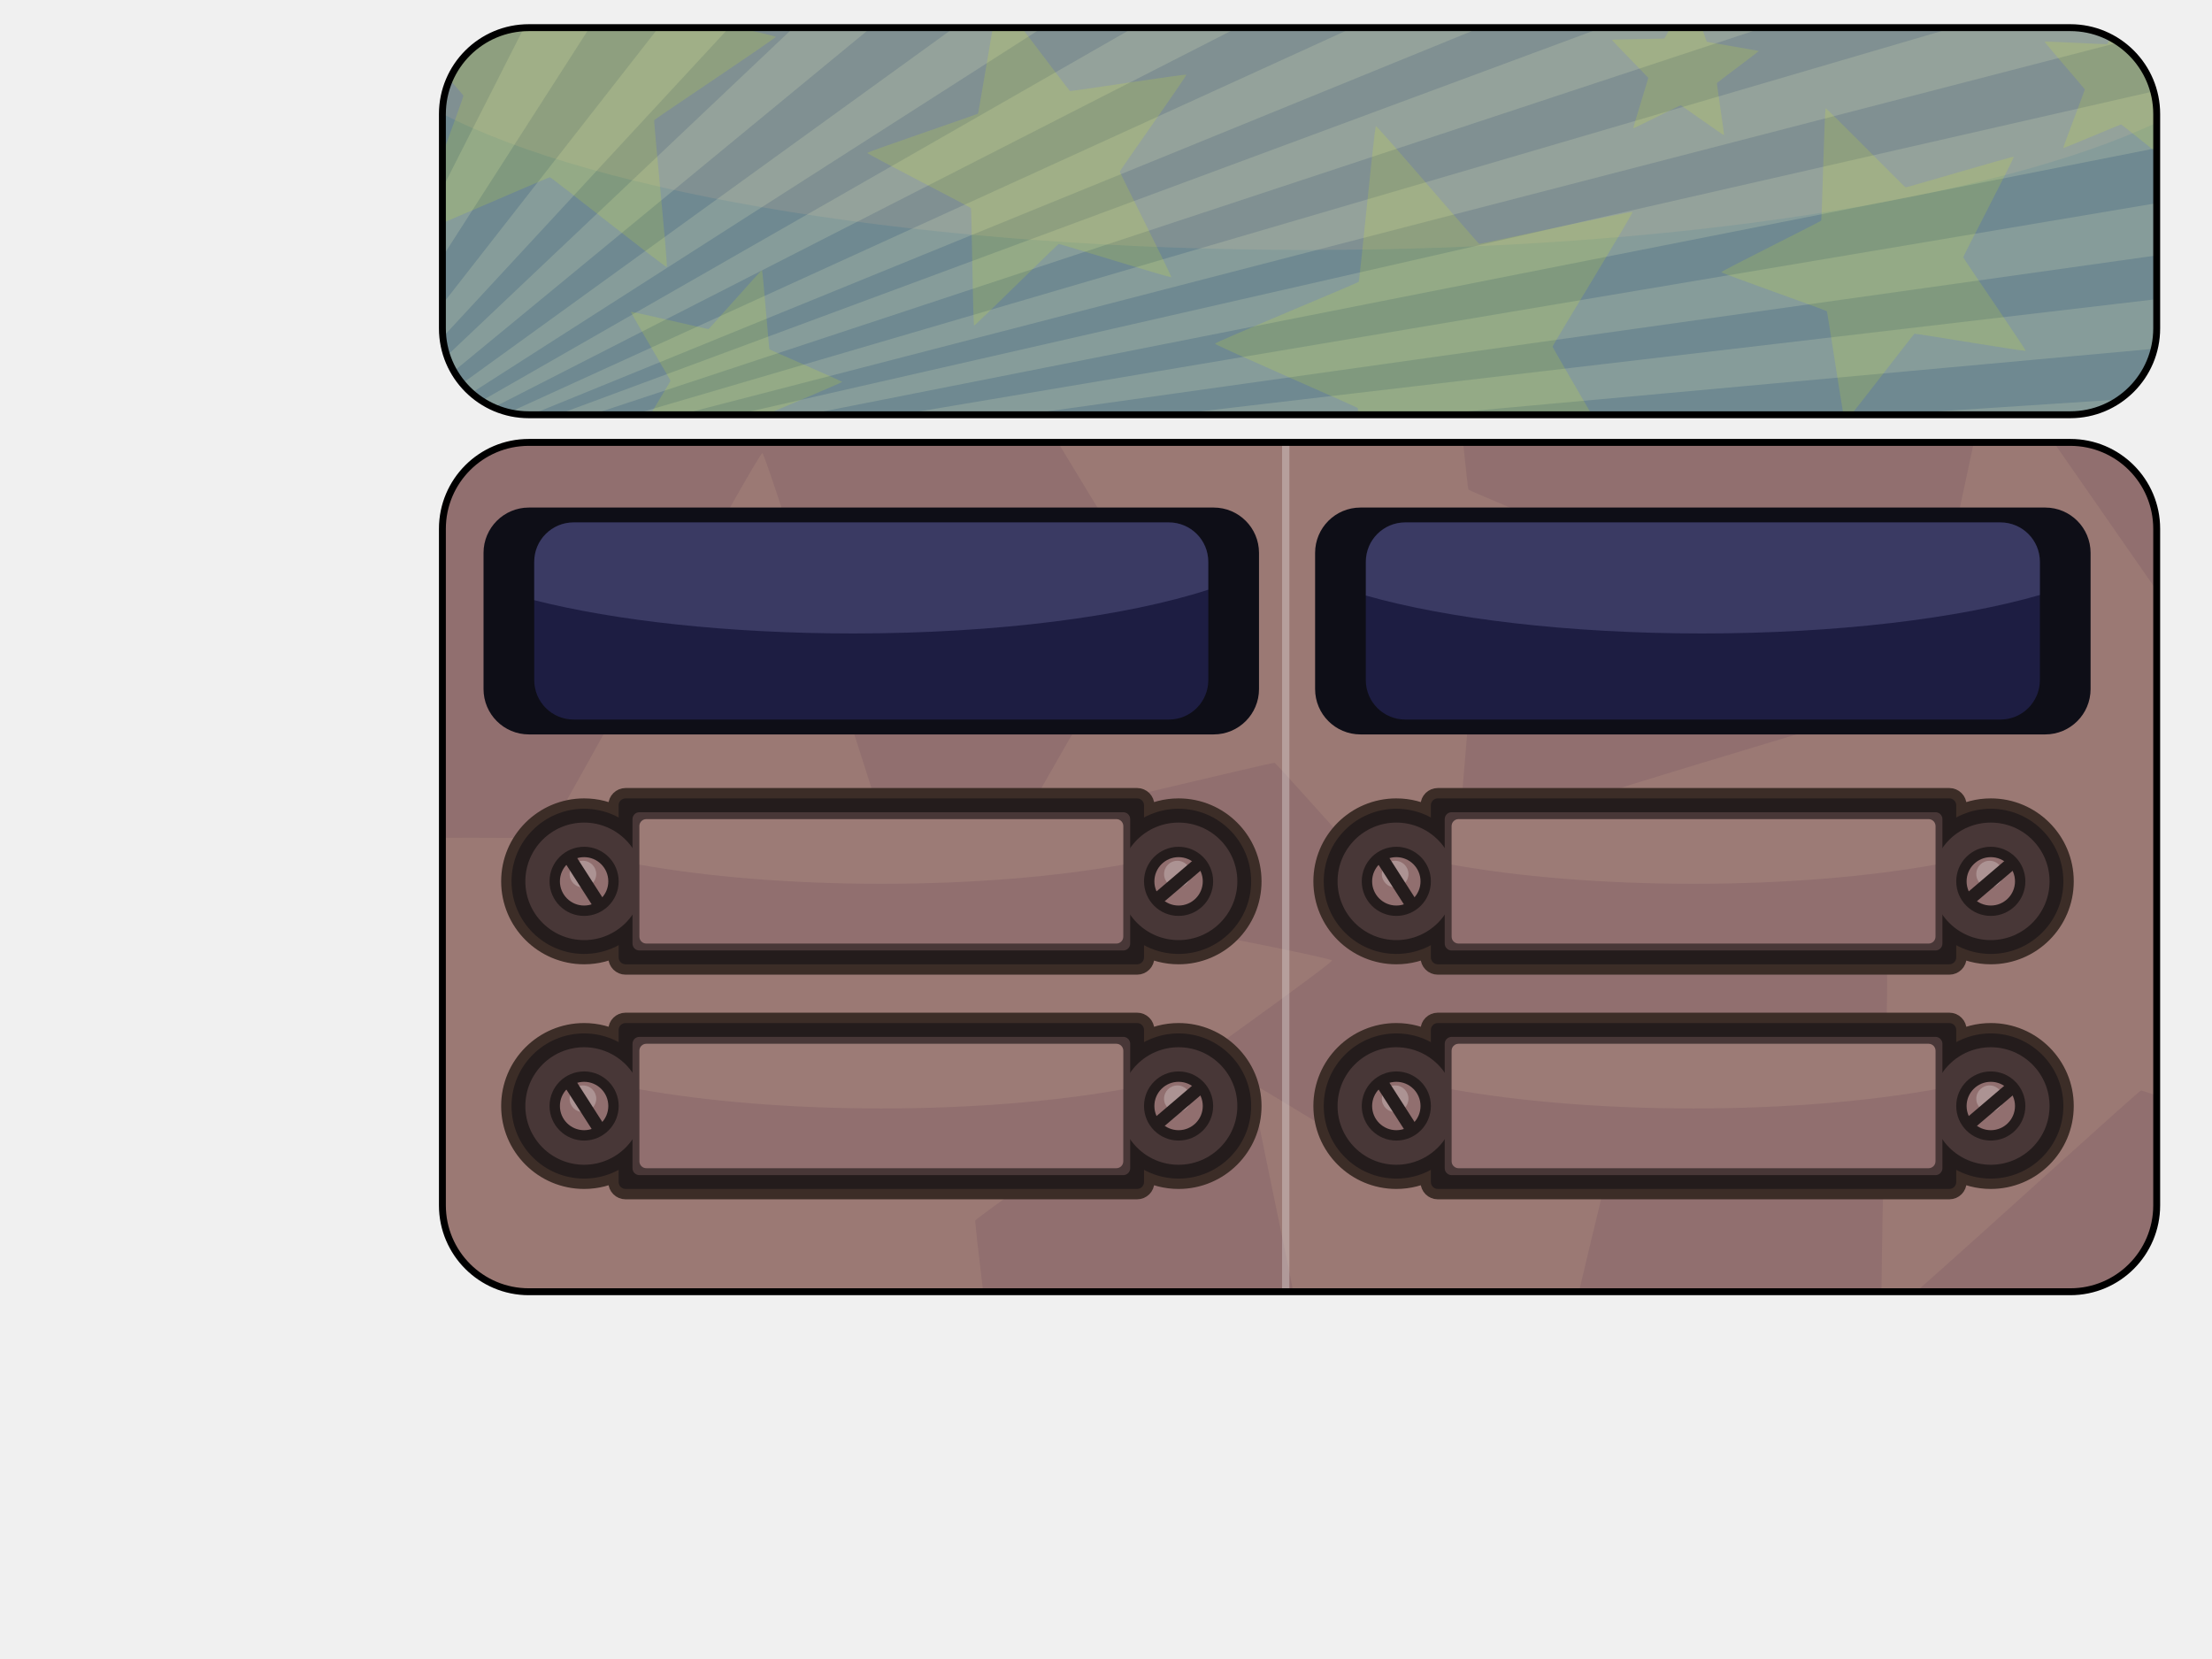
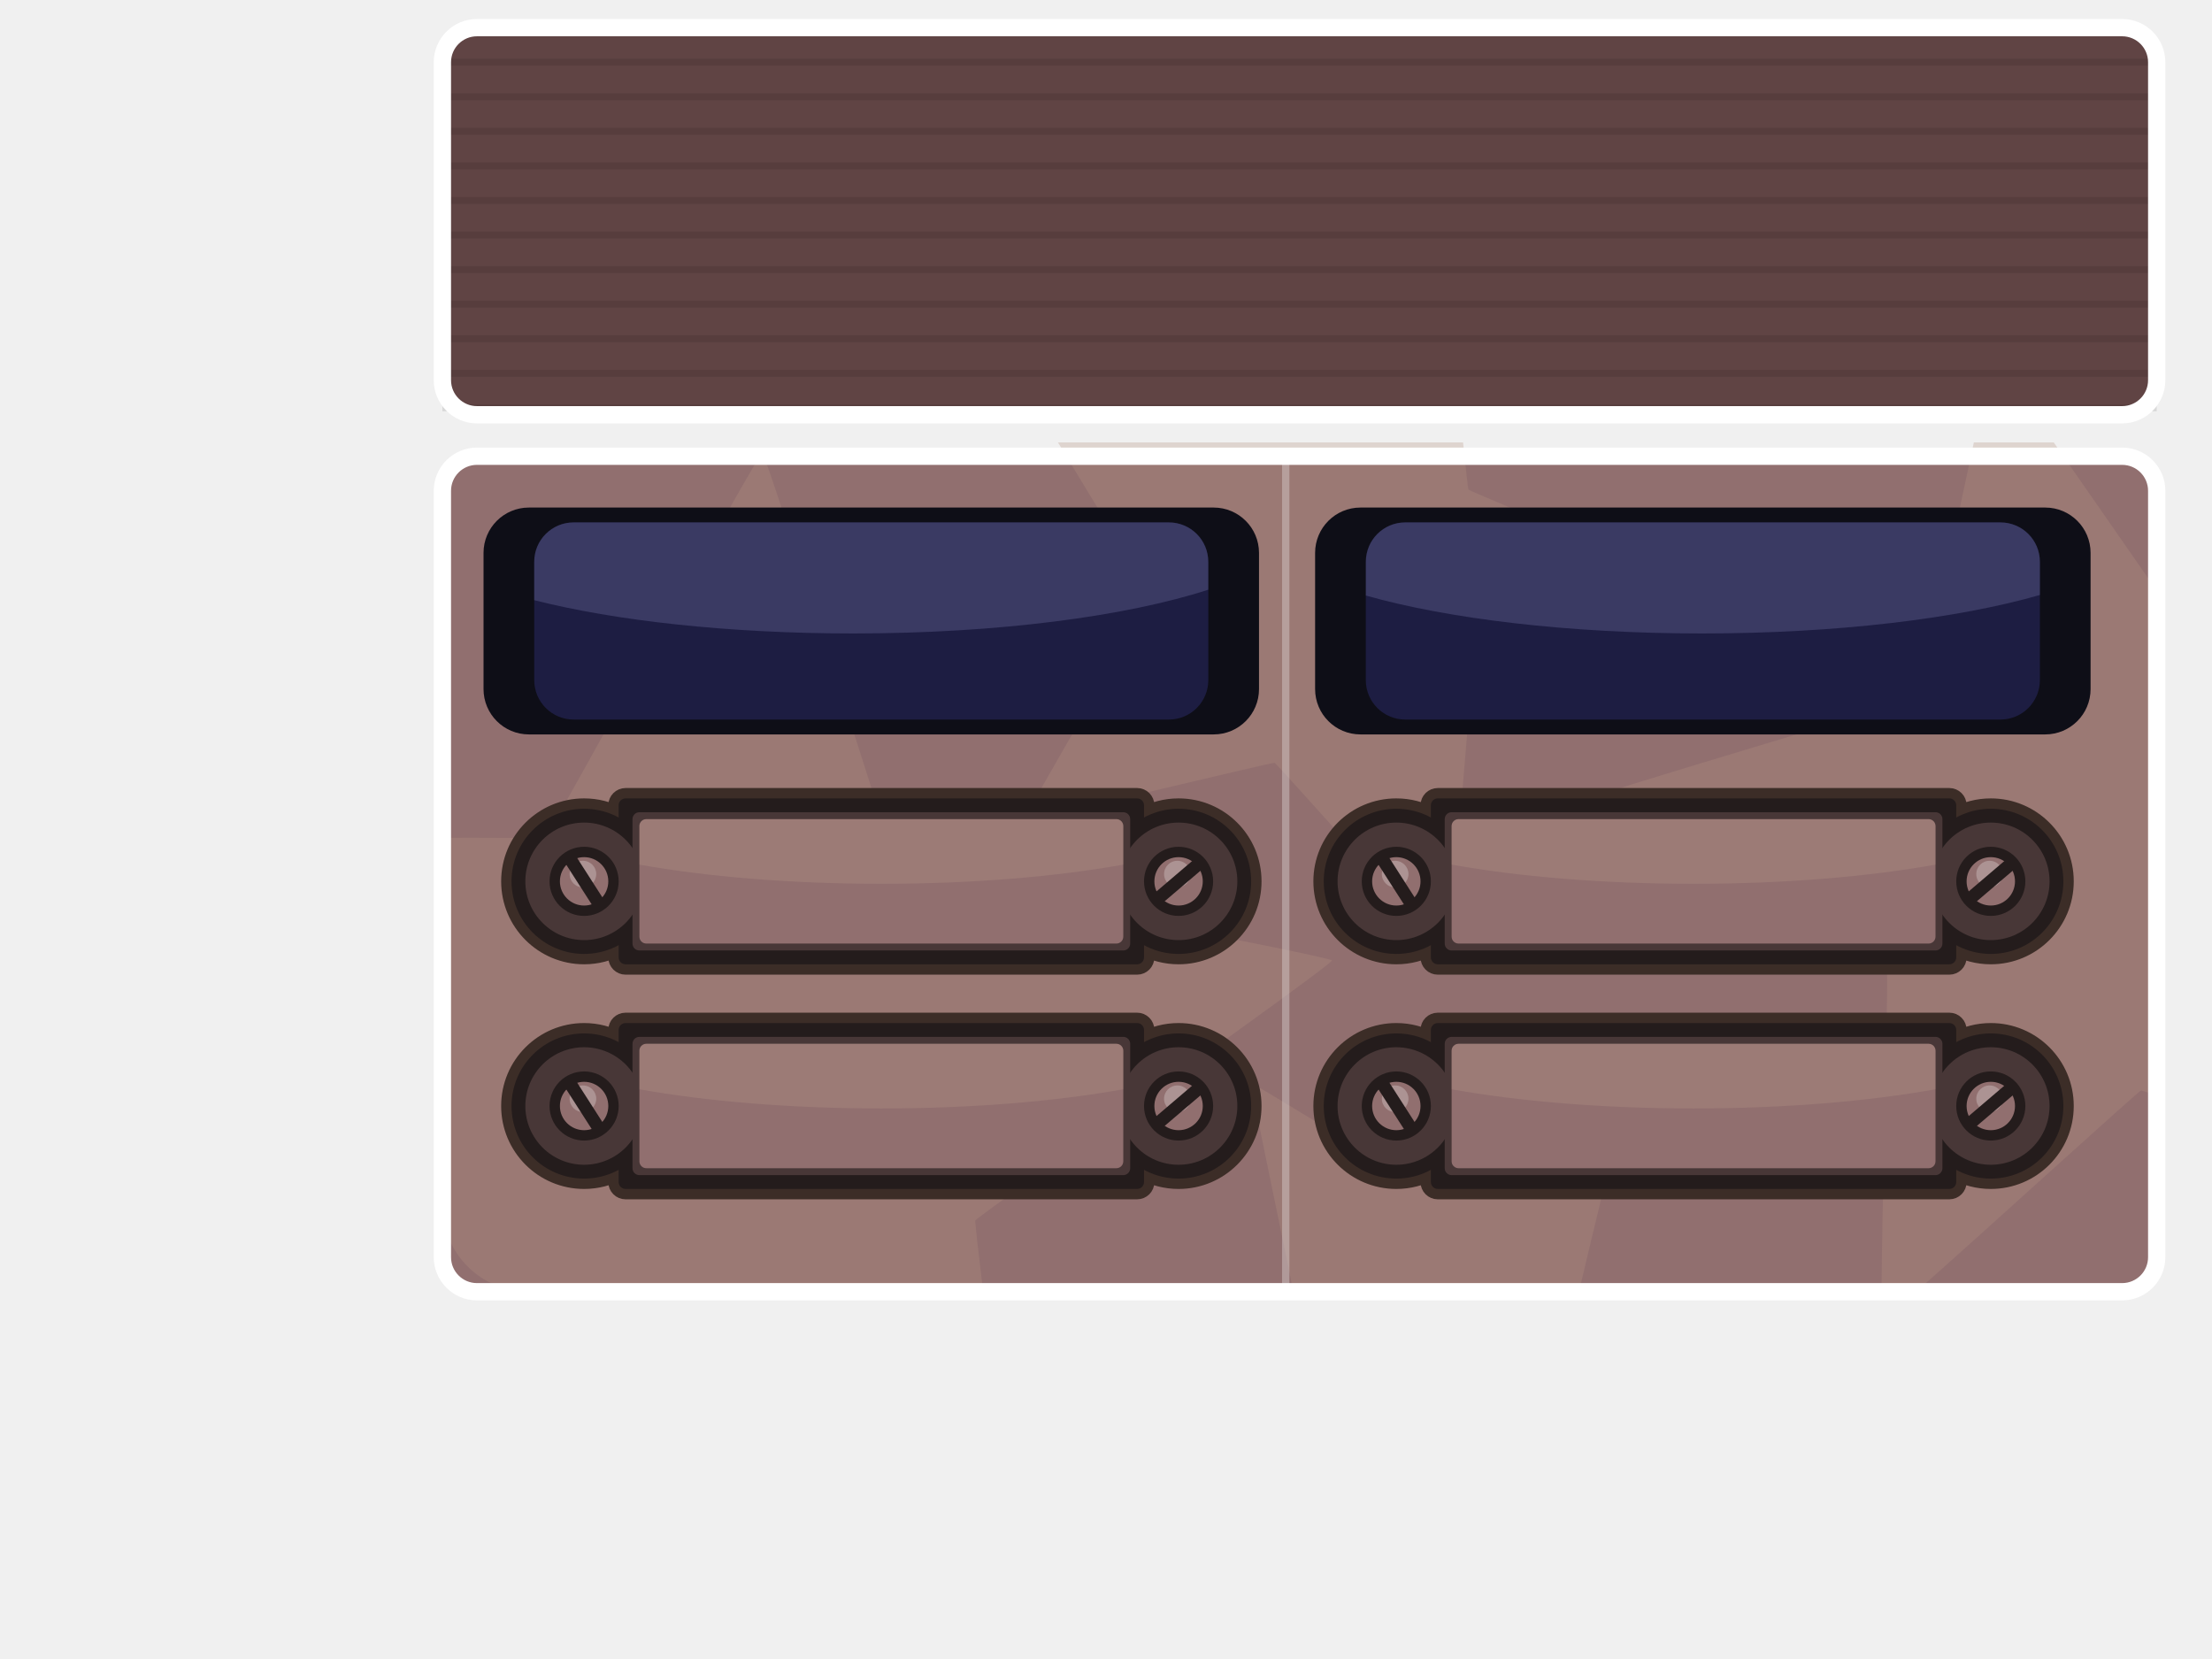
<svg xmlns="http://www.w3.org/2000/svg" xmlns:xlink="http://www.w3.org/1999/xlink" version="1.0" width="100%" height="100%" viewBox="0 0 640 480" id="groups">
  <defs id="defs2385">
    <style type="text/css">
    svg#groups .disable            { display:none; }
    svg#groups text                { font-size:16px;text-anchor:middle;fill:#241c1c;font-weight:bold; fill:white; cursor:move; dominant-baseline: middle; }
    svg#groups #board text         { font-size:20px; dominant-baseline: middle;  }
    svg#groups.big #board text     { font-size:30px;  }
    svg#groups.big text            { font-size:30px; }
    svg#groups #pieces .result     { fill:white; fill-opacity:0; cursor:move; }
    svg#groups #pieces .wrong .result { fill:red; fill-opacity:0.5;}
    svg#groups #pieces .good .result  { fill:#0F0; fill-opacity:0.5;}
+ 	svg#groups #pieces .shadow		{ fill:black; fill-opacity:0.5; display:none; }
+ 	svg#groups #pieces .drag .shadow	{ display:inline; }
 </style>
  </defs>
  <g class="disable">
    <g id="template">
      <rect width="152" height="48" ry="2" x="-76" y="-24" id="r5531" style="fill:#241c1c;fill-opacity:1;fill-rule:nonzero;stroke:none;marker:none;visibility:visible;display:inline;overflow:visible;enable-background:accumulate" />
      <path d="M 107,0 A 21,21 0 1 1 65,2.57e-15 A 21,21 0 1 1 107,-5.14e-15 z" id="p6313" style="fill:#241c1c;fill-opacity:1;fill-rule:nonzero;stroke:none;marker:none;visibility:visible;display:inline;overflow:visible;enable-background:accumulate" />
      <path d="M 103,0 A 17,17 0 1 1 69,2.08e-15 A 17,17 0 1 1 103,-4.16e-15 z" id="p6317" style="fill:#483737;fill-opacity:1;fill-rule:nonzero;stroke:none;marker:none;visibility:visible;display:inline;overflow:visible;enable-background:accumulate" />
      <path d="M 96,0 A 10,10 0 1 1 76,1.22e-15 A 10,10 0 1 1 96,-2.44e-15 z" id="p6323" style="fill:#241c1c;fill-opacity:1;fill-rule:nonzero;stroke:none;marker:none;visibility:visible;display:inline;overflow:visible;enable-background:accumulate" />
      <path d="M 93,0 A 7,7 0 1 1 79,8.57e-16 A 7,7 0 1 1 93,-1.71e-15 z" id="p6321" style="fill:#916f6f;fill-opacity:1;fill-rule:nonzero;stroke:none;marker:none;visibility:visible;display:inline;overflow:visible;enable-background:accumulate" />
      <path d="M 93,0 A 7,7 0 1 1 79,8.57e-16 A 7,7 0 1 1 93,-1.71e-15 z" transform="matrix(0.55,0,0,0.55,38.35,-2.10)" id="p6327" style="fill:#ac9393;fill-opacity:1;fill-rule:nonzero;stroke:none;marker:none;visibility:visible;display:inline;overflow:visible;enable-background:accumulate" />
      <path d="M 80.27,4.78 L 91.78,-5.03" id="p6325" style="fill:none;fill-rule:evenodd;stroke:#241c1c;stroke-width:3.70;stroke-linecap:butt;stroke-linejoin:miter;stroke-miterlimit:4;stroke-dasharray:none;stroke-opacity:1" />
      <path d="M 107,0 A 21,21 0 1 1 65,2.57e-15 A 21,21 0 1 1 107,-5.14e-15 z" transform="translate(-172,0)" id="p6341" style="fill:#241c1c;fill-opacity:1;fill-rule:nonzero;stroke:none;marker:none;visibility:visible;display:inline;overflow:visible;enable-background:accumulate" />
      <path d="M 103,0 A 17,17 0 1 1 69,2.08e-15 A 17,17 0 1 1 103,-4.16e-15 z" transform="translate(-172,0)" id="p6343" style="fill:#483737;fill-opacity:1;fill-rule:nonzero;stroke:none;marker:none;visibility:visible;display:inline;overflow:visible;enable-background:accumulate" />
      <path d="M 96,0 A 10,10 0 1 1 76,1.22e-15 A 10,10 0 1 1 96,-2.44e-15 z" transform="translate(-172,0)" id="p6345" style="fill:#241c1c;fill-opacity:1;fill-rule:nonzero;stroke:none;marker:none;visibility:visible;display:inline;overflow:visible;enable-background:accumulate" />
      <path d="M 93,0 A 7,7 0 1 1 79,8.57e-16 A 7,7 0 1 1 93,-1.71e-15 z" transform="translate(-172,0)" id="p6347" style="fill:#916f6f;fill-opacity:1;fill-rule:nonzero;stroke:none;marker:none;visibility:visible;display:inline;overflow:visible;enable-background:accumulate" />
      <path d="M 93,0 A 7,7 0 1 1 79,8.57e-16 A 7,7 0 1 1 93,-1.71e-15 z" transform="matrix(0.55,0,0,0.55,-133.64,-2.10)" id="p6349" style="fill:#ac9393;fill-opacity:1;fill-rule:nonzero;stroke:none;marker:none;visibility:visible;display:inline;overflow:visible;enable-background:accumulate" />
      <path d="M -81.88,6.24 L -90.04,-6.49" id="p6351" style="fill:none;fill-rule:evenodd;stroke:#241c1c;stroke-width:3.70;stroke-linecap:butt;stroke-linejoin:miter;stroke-miterlimit:4;stroke-dasharray:none;stroke-opacity:1" />
      <rect width="144" height="40" ry="2" x="-72" y="-20" id="r6319" style="fill:#483737;fill-opacity:1;fill-rule:nonzero;stroke:none;marker:none;visibility:visible;display:inline;overflow:visible;enable-background:accumulate" />
      <rect width="140" height="36" ry="2" x="-70" y="-18" id="r6329" style="fill:#916f6f;fill-opacity:1;fill-rule:nonzero;stroke:none;marker:none;visibility:visible;display:inline;overflow:visible;enable-background:accumulate" />
      <path d="M -68,-18 C -69.10,-18 -70,-17.10 -70,-16 L -70,-4.84 C -50.59,-1.35 -26.33,0.71 0,0.71 C 26.33,0.71 50.59,-1.35 70,-4.84 L 70,-16 C 70,-17.10 69.10,-18 68,-18 L -68,-18 z" id="p7554" style="fill:#d0b59a;fill-opacity:0.18;fill-rule:nonzero;stroke:none;marker:none;visibility:visible;display:inline;overflow:visible;enable-background:accumulate" />
    </g>
  </g>
  <g id="source">
-     <rect width="496" height="112" ry="25" x="128" y="8" id="r6852" style="opacity:1;fill:#6f8991;fill-opacity:1;fill-rule:nonzero;stroke:none;marker:none;visibility:visible;display:inline;overflow:visible;enable-background:accumulate" />
-     <path d="M 153,8 C 139.18,8 128.05,19.10 128,32.90 C 172.89,56.21 268.29,72.31 378.65,72.31 C 484.84,72.31 577.18,57.39 624,35.5 L 624,33 C 624,19.15 612.85,8 599,8 L 153,8 z" id="p6919" style="opacity:1;fill:#d0b59a;fill-opacity:0.18;fill-rule:nonzero;stroke:none;marker:none;visibility:visible;display:inline;overflow:visible;enable-background:accumulate" />
-     <path d="M 153,8 C 152.52,8 152.06,8.00 151.59,8.03 L 128,54.5 L 128,74.34 L 170.59,8 L 153,8 z M 190.53,8 L 128,88.03 L 128,95 C 128,95.85 128.04,96.69 128.12,97.53 L 210.96,8 L 190.53,8 z M 229.56,8 L 129.28,102.96 C 129.80,104.53 130.47,106.02 131.28,107.43 L 252,8 L 229.56,8 z M 276.06,8 L 133.71,110.96 C 134.53,111.94 135.45,112.87 136.40,113.71 L 301.59,8 L 276.06,8 z M 327.96,8 L 139.37,115.96 C 140.48,116.68 141.65,117.30 142.87,117.84 L 358,8 L 327.96,8 z M 391.40,8 L 147.28,119.34 C 149.11,119.77 151.02,120 153,120 L 153.62,120 L 428.28,8 L 391.40,8 z M 463.46,8 L 161.25,120 L 171.15,120 L 510.18,8 L 463.46,8 z M 565.12,8 L 183.06,120 L 196.78,120 L 613.03,12.28 C 609.03,9.57 604.20,8 599,8 L 565.12,8 z M 623.12,26.43 L 212.87,120 L 233.34,120 L 624,42.84 L 624,33 C 624,30.72 623.69,28.53 623.12,26.43 z M 624,58.78 L 260.28,120 L 296.12,120 L 624,73.90 L 624,58.78 z M 624,86.56 L 339.06,120 L 413.87,120 L 623.31,100.90 C 623.76,99.01 624,97.03 624,95 L 624,86.56 z M 613.21,115.59 L 545.84,120 L 599,120 C 604.29,120 609.18,118.37 613.21,115.59 z" id="p6856" style="fill:#e9edc0;fill-opacity:0.19;fill-rule:evenodd;stroke:none;" />
-     <path d="M 153,8 C 142.71,8 133.93,14.16 130.09,23 C 132.45,25.70 134.07,27.58 134.09,27.68 C 134.12,27.87 131.17,36.00 128,44.71 L 128,64.56 C 139.39,59.72 158.82,51.24 159.12,51.28 C 159.54,51.33 192.56,77.48 192.93,77.28 C 193.31,77.07 189.09,35.16 189.28,34.78 C 189.46,34.39 224.54,11.07 224.46,10.65 C 224.44,10.51 219.56,9.36 213.62,8 L 153,8 z M 287.25,8 C 285.54,17.85 283.11,32.69 282.96,32.87 C 282.74,33.13 250.96,43.91 250.93,44.25 C 250.91,44.58 280.75,59.92 280.93,60.21 C 281.11,60.50 281.52,94.05 281.84,94.18 C 282.15,94.31 305.98,70.67 306.31,70.59 C 306.64,70.51 338.68,80.47 338.90,80.21 C 339.12,79.95 323.97,49.99 324,49.65 C 324.02,49.31 343.42,21.91 343.25,21.62 C 343.07,21.33 309.90,26.47 309.59,26.34 C 309.39,26.26 301.59,15.88 295.59,8 L 287.25,8 z M 483.28,8 C 482.36,9.74 481.63,11.13 481.59,11.15 C 481.46,11.23 466.43,11.39 466.37,11.53 C 466.31,11.67 476.87,22.38 476.90,22.53 C 476.94,22.67 472.44,37.02 472.56,37.12 C 472.67,37.22 486.12,30.45 486.28,30.46 C 486.43,30.48 498.68,39.20 498.81,39.12 C 498.94,39.04 496.69,24.17 496.75,24.03 C 496.80,23.89 508.87,14.92 508.84,14.78 C 508.80,14.63 493.95,12.19 493.84,12.09 C 493.80,12.06 493.16,10.20 492.40,8 L 483.28,8 z M 610.78,10.93 C 610.22,11.83 609.65,12.76 609.62,12.78 C 609.46,12.86 591.64,11.90 591.56,12.06 C 591.48,12.22 603.18,25.69 603.21,25.87 C 603.25,26.05 596.83,42.71 596.96,42.84 C 597.09,42.96 613.53,35.97 613.71,36 C 613.83,36.01 619.83,40.86 624,44.18 L 624,33 C 624,23.41 618.65,15.13 610.78,10.93 z M 528.21,31.34 C 527.91,31.46 527.11,63.56 526.93,63.84 C 526.76,64.11 498.01,78.42 498.03,78.75 C 498.05,79.07 528.35,89.78 528.56,90.03 C 528.73,90.24 532.15,113.06 533.37,120 L 535.59,120 C 540.36,114.04 553.68,96.66 553.93,96.56 C 554.24,96.44 585.91,101.77 586.09,101.5 C 586.26,101.22 568.05,74.76 568.03,74.43 C 568.01,74.11 582.86,45.62 582.65,45.37 C 582.44,45.12 551.65,54.30 551.34,54.21 C 551.02,54.13 528.52,31.22 528.21,31.34 z M 398.09,36.5 C 397.66,36.63 393.39,81.16 393.12,81.53 C 392.85,81.89 351.53,98.98 351.53,99.43 C 351.52,99.89 392.54,117.69 392.81,118.06 C 392.84,118.10 392.94,118.84 393.06,120 L 460.56,120 C 454.91,110.26 449.21,100.50 449.21,100.28 C 449.22,99.82 472.60,61.71 472.34,61.34 C 472.08,60.97 428.39,70.67 427.96,70.53 C 427.53,70.38 398.52,36.36 398.09,36.5 z M 220.46,78.15 C 220.25,78.08 205.21,95.14 205,95.21 C 204.78,95.28 182.66,90.03 182.53,90.21 C 182.39,90.40 194.00,109.95 194,110.18 C 193.99,110.30 191.07,115.13 188.15,120 L 222.5,120 C 222.50,119.97 222.52,119.66 222.53,119.65 C 222.66,119.47 243.65,110.73 243.65,110.5 C 243.65,110.26 222.75,101.24 222.62,101.06 C 222.49,100.87 220.68,78.22 220.46,78.15 z" id="p7586" style="opacity:1;fill:#e8ff09;fill-opacity:0.14;fill-rule:nonzero;stroke:none;marker:none;visibility:visible;display:inline;overflow:visible;enable-background:accumulate" />
-     <rect width="496" height="112" ry="25" x="128" y="8" id="r6852" style="fill:none;stroke:black;stroke-width:2" />
+     <rect width="496" height="112" ry="10" x="128" y="8" id="r6852" style="fill:#604444;stroke:none;marker:none;visibility:visible;display:inline;overflow:visible;enable-background:accumulate" />
+     <g style="opacity:0.1">
+       <line x1="128" y1="18" x2="624" y2="18" style="fill:none;stroke:black;stroke-width:2" />
+       <line x1="128" y1="28" x2="624" y2="28" style="fill:none;stroke:black;stroke-width:2" />
+       <line x1="128" y1="38" x2="624" y2="38" style="fill:none;stroke:black;stroke-width:2" />
+       <line x1="128" y1="48" x2="624" y2="48" style="fill:none;stroke:black;stroke-width:2" />
+       <line x1="128" y1="58" x2="624" y2="58" style="fill:none;stroke:black;stroke-width:2" />
+       <line x1="128" y1="68" x2="624" y2="68" style="fill:none;stroke:black;stroke-width:2" />
+       <line x1="128" y1="78" x2="624" y2="78" style="fill:none;stroke:black;stroke-width:2" />
+       <line x1="128" y1="88" x2="624" y2="88" style="fill:none;stroke:black;stroke-width:2" />
+       <line x1="128" y1="98" x2="624" y2="98" style="fill:none;stroke:black;stroke-width:2" />
+       <line x1="128" y1="108" x2="624" y2="108" style="fill:none;stroke:black;stroke-width:2" />
+       <line x1="128" y1="118" x2="624" y2="118" style="fill:none;stroke:black;stroke-width:2" />
+     </g>
+     <rect width="496" height="112" ry="10" x="128" y="8" id="r6852" style="fill:none;stroke:white;stroke-width:5" />
  </g>
  <g id="board">
    <g id="bg">
-       <rect width="496" height="245.74" ry="25" x="128" y="128" id="r6854" style="opacity:1;fill:#916f6f;fill-opacity:1;fill-rule:nonzero;stroke:none;marker:none;visibility:visible;display:inline;overflow:visible;enable-background:accumulate" />
+       <rect width="496" height="241.74" ry="10" x="128" y="132" id="r6854" style="opacity:1;fill:#916f6f;fill-opacity:1;fill-rule:nonzero;stroke:none;marker:none;visibility:visible;display:inline;overflow:visible;enable-background:accumulate" />
      <path d="M 306.09,128 C 317.33,146.62 332.99,172.18 333,172.65 C 333.00,173.39 295.90,236.65 296.34,237.25 C 296.78,237.84 368.07,220.49 368.78,220.71 C 369.49,220.94 418.17,275.79 418.87,275.56 C 419.57,275.32 425.10,202.16 425.53,201.56 C 425.96,200.95 493.16,171.58 493.15,170.84 C 493.14,170.10 425.31,142.25 424.87,141.65 C 424.75,141.49 424.14,135.80 423.31,128 L 306.09,128 z M 571.09,128 C 564.86,156.82 555.70,201.09 555.25,201.59 C 554.57,202.33 459.61,230.19 459.5,231.18 C 459.38,232.18 545.47,281.00 545.96,281.87 C 546.37,282.60 544.50,350.42 544.37,373.75 L 554.40,373.75 C 574.40,356.09 618.70,315.68 619.46,315.53 C 619.59,315.50 621.27,316.05 624,316.96 L 624,170.84 C 615.66,158.88 604.02,142.05 594.21,128 L 571.09,128 z M 220.56,131.12 C 219.29,130.99 158.85,241.66 157.75,242.31 C 157.41,242.50 144.37,242.45 128,242.37 L 128,348.75 C 128,362.6 139.15,373.74 153,373.75 L 284.46,373.75 C 283.09,362.26 282.06,353.41 282.18,353.12 C 282.70,351.95 385.64,279.15 385.37,277.90 C 385.10,276.65 261.17,253.34 260.21,252.5 C 259.26,251.65 221.83,131.25 220.56,131.12 z M 362.12,313.5 C 361.65,313.83 372.62,365.25 374.18,373.75 L 456.84,373.75 C 459.48,362.21 471.00,315.58 470.56,315.25 C 470.06,314.87 416.47,345.94 415.84,345.93 C 415.21,345.92 362.63,313.13 362.12,313.5 z" id="p7987" style="opacity:1;fill:#b39382;fill-opacity:0.29;fill-rule:nonzero;stroke:none;marker:none;visibility:visible;display:inline;overflow:visible;enable-background:accumulate" />
-       <path d="M 372,128 L 372,373.74" id="r7584" style="stroke:#e0d7d7;stroke-width:2.12;stroke-linecap:butt;stroke-opacity:0.40;" />
-       <rect width="496" height="245.74" ry="25" x="128" y="128" id="r6854" style="fill:none;stroke:black;stroke-width:2" />
+       <path d="M 372,132 L 372,373.74" id="r7584" style="stroke:#e0d7d7;stroke-width:2.12;stroke-linecap:butt;stroke-opacity:0.40;" />
+       <rect width="496" height="241.74" ry="10" x="128" y="132" id="r6854" style="fill:none;stroke:white;stroke-width:5;" />
    </g>
    <g id="screens">
      <rect width="224.37" height="65.64" ry="13.12" x="380.50" y="146.85" id="r7973" style="opacity:1;fill:#0e0e17;fill-opacity:1;fill-rule:nonzero;stroke:none;marker:none;visibility:visible;display:inline;overflow:visible;enable-background:accumulate" />
      <rect width="195.03" height="57.05" ry="11.41" x="395.17" y="151.14" id="r7975" style="opacity:1;fill:#1d1d42;fill-opacity:1;fill-rule:nonzero;stroke:#1c1c24;stroke-width:0;stroke-linecap:butt;stroke-linejoin:round;marker:none;stroke-miterlimit:4;stroke-dasharray:none;stroke-dashoffset:0;stroke-opacity:1;visibility:visible;display:inline;overflow:visible;enable-background:accumulate" />
      <rect width="224.37" height="65.64" ry="13.12" x="139.90" y="146.85" id="r7971" style="opacity:1;fill:#0e0e17;fill-opacity:1;fill-rule:nonzero;stroke:none;marker:none;visibility:visible;display:inline;overflow:visible;enable-background:accumulate" />
      <rect width="195.03" height="57.05" ry="11.41" x="154.57" y="151.14" id="r7643" style="opacity:1;fill:#1d1d42;fill-opacity:1;fill-rule:nonzero;stroke:#1c1c24;stroke-width:0;stroke-linecap:butt;stroke-linejoin:round;marker:none;stroke-miterlimit:4;stroke-dasharray:none;stroke-dashoffset:0;stroke-opacity:1;visibility:visible;display:inline;overflow:visible;enable-background:accumulate" />
      <path d="M 165.96,151.15 C 159.64,151.15 154.56,156.24 154.56,162.56 L 154.56,173.65 C 178.07,179.61 210.73,183.28 246.84,183.28 C 288.68,183.28 325.88,178.32 349.59,170.62 L 349.59,162.56 C 349.59,156.24 344.50,151.15 338.18,151.15 L 165.96,151.15 z" id="p7977" style="opacity:1;fill:#8282b3;fill-opacity:0.29;fill-rule:nonzero;stroke:none;marker:none;visibility:visible;display:inline;overflow:visible;enable-background:accumulate" />
      <path d="M 406.59,151.15 C 400.27,151.15 395.18,156.24 395.18,162.56 L 395.18,172.31 C 418.95,179.04 453.71,183.28 492.43,183.28 C 531.46,183.28 566.44,178.98 590.21,172.15 L 590.21,162.56 C 590.21,156.24 585.10,151.15 578.78,151.15 L 406.59,151.15 z" id="p7979" style="opacity:1;fill:#8282b3;fill-opacity:0.29;fill-rule:nonzero;stroke:none;marker:none;visibility:visible;display:inline;overflow:visible;enable-background:accumulate" />
    </g>
    <text x="247.94" y="181" id="text1" />
    <text x="498.81" y="181" id="text2" />
    <g transform="translate(255,255)">
      <g transform="scale(1,1)">
        <path d="M -74 -24 C -75.108 -24 -76 -23.108 -76 -22 L -76 -18.46 C -78.97 -20.08 -82.37 -21 -86 -21 C -97.6 -21 -107 -11.6 -107 0 C -107 11.6 -97.6 21 -86 21 C -82.37 21 -78.97 20.08 -76 18.46 L -76 22 C -76 23.108 -75.108 24 -74 24 L 74 24 C 75.108 24 76 23.108 76 22 L 76 18.46 C 78.97 20.08 82.371 21 86 21 C 97.6 21 107 11.6 107 0 C 107 -11.6 97.6 -21 86 -21 C 82.371 -21 78.97 -20.08 76 -18.46 L 76 -22 C 76 -23.108 75.108 -24 74 -24 L -74 -24 z " id="p8168" style="opacity:1;fill:#241c1c;fill-opacity:0.75;stroke:#3c2d27;stroke-width:6;" />
      </g>
    </g>
    <g transform="translate(255,320)">
      <g transform="scale(1,1)">
        <path d="M -74 -24 C -75.108 -24 -76 -23.108 -76 -22 L -76 -18.46 C -78.97 -20.08 -82.37 -21 -86 -21 C -97.6 -21 -107 -11.6 -107 0 C -107 11.6 -97.6 21 -86 21 C -82.37 21 -78.97 20.08 -76 18.46 L -76 22 C -76 23.108 -75.108 24 -74 24 L 74 24 C 75.108 24 76 23.108 76 22 L 76 18.46 C 78.97 20.08 82.371 21 86 21 C 97.6 21 107 11.6 107 0 C 107 -11.6 97.6 -21 86 -21 C 82.371 -21 78.97 -20.08 76 -18.46 L 76 -22 C 76 -23.108 75.108 -24 74 -24 L -74 -24 z " id="p8168" style="opacity:1;fill:#241c1c;fill-opacity:0.75;stroke:#3c2d27;stroke-width:6;" />
      </g>
    </g>
    <g transform="translate(490,255)">
      <g transform="scale(1,1)">
        <path d="M -74 -24 C -75.108 -24 -76 -23.108 -76 -22 L -76 -18.46 C -78.97 -20.08 -82.37 -21 -86 -21 C -97.6 -21 -107 -11.6 -107 0 C -107 11.6 -97.6 21 -86 21 C -82.37 21 -78.97 20.08 -76 18.46 L -76 22 C -76 23.108 -75.108 24 -74 24 L 74 24 C 75.108 24 76 23.108 76 22 L 76 18.46 C 78.97 20.08 82.371 21 86 21 C 97.6 21 107 11.6 107 0 C 107 -11.6 97.6 -21 86 -21 C 82.371 -21 78.97 -20.08 76 -18.46 L 76 -22 C 76 -23.108 75.108 -24 74 -24 L -74 -24 z " id="p8168" style="opacity:1;fill:#241c1c;fill-opacity:0.75;stroke:#3c2d27;stroke-width:6;" />
      </g>
    </g>
    <g transform="translate(490,320)">
      <g transform="scale(1,1)">
        <path d="M -74 -24 C -75.108 -24 -76 -23.108 -76 -22 L -76 -18.46 C -78.97 -20.08 -82.37 -21 -86 -21 C -97.6 -21 -107 -11.6 -107 0 C -107 11.6 -97.6 21 -86 21 C -82.37 21 -78.97 20.08 -76 18.46 L -76 22 C -76 23.108 -75.108 24 -74 24 L 74 24 C 75.108 24 76 23.108 76 22 L 76 18.46 C 78.97 20.08 82.371 21 86 21 C 97.6 21 107 11.6 107 0 C 107 -11.6 97.6 -21 86 -21 C 82.371 -21 78.97 -20.08 76 -18.46 L 76 -22 C 76 -23.108 75.108 -24 74 -24 L -74 -24 z " id="p8168" style="opacity:1;fill:#241c1c;fill-opacity:0.75;stroke:#3c2d27;stroke-width:6;" />
      </g>
    </g>
  </g>
  <g id="pieces">
    <g transform="translate(255,255)" id="a">
      <g class="scale">
        <g class="rot">
+           <g transform="translate(5,10)">
+             <path d="M -74 -24 C -75.108 -24 -76 -23.108 -76 -22 L -76 -18.46 C -78.97 -20.08 -82.37 -21 -86 -21 C -97.6 -21 -107 -11.6 -107 0 C -107 11.6 -97.6 21 -86 21 C -82.37 21 -78.97 20.08 -76 18.46 L -76 22 C -76 23.108 -75.108 24 -74 24 L 74 24 C 75.108 24 76 23.108 76 22 L 76 18.46 C 78.97 20.08 82.371 21 86 21 C 97.6 21 107 11.6 107 0 C 107 -11.6 97.6 -21 86 -21 C 82.371 -21 78.97 -20.08 76 -18.46 L 76 -22 C 76 -23.108 75.108 -24 74 -24 L -74 -24 z " class="shadow" />
+           </g>
          <use x="0" y="0" xlink:href="#template" />
          <text y="2" />
          <rect width="152" height="48" ry="2" x="-76" y="-24" class="result" />
        </g>
      </g>
    </g>
    <g transform="translate(255,320)" id="b">
      <g class="scale">
        <g class="rot">
+           <g transform="translate(5,10)">
+             <path d="M -74 -24 C -75.108 -24 -76 -23.108 -76 -22 L -76 -18.46 C -78.97 -20.08 -82.37 -21 -86 -21 C -97.6 -21 -107 -11.6 -107 0 C -107 11.6 -97.6 21 -86 21 C -82.37 21 -78.97 20.08 -76 18.46 L -76 22 C -76 23.108 -75.108 24 -74 24 L 74 24 C 75.108 24 76 23.108 76 22 L 76 18.46 C 78.97 20.08 82.371 21 86 21 C 97.6 21 107 11.6 107 0 C 107 -11.6 97.6 -21 86 -21 C 82.371 -21 78.97 -20.08 76 -18.46 L 76 -22 C 76 -23.108 75.108 -24 74 -24 L -74 -24 z " class="shadow" />
+           </g>
          <use x="0" y="0" xlink:href="#template" />
          <text y="2" />
          <rect width="152" height="48" ry="2" x="-76" y="-24" class="result" />
        </g>
      </g>
    </g>
    <g transform="translate(490,255)" id="c">
      <g class="scale">
        <g class="rot">
+           <g transform="translate(5,10)">
+             <path d="M -74 -24 C -75.108 -24 -76 -23.108 -76 -22 L -76 -18.46 C -78.97 -20.08 -82.37 -21 -86 -21 C -97.6 -21 -107 -11.6 -107 0 C -107 11.6 -97.6 21 -86 21 C -82.37 21 -78.97 20.08 -76 18.46 L -76 22 C -76 23.108 -75.108 24 -74 24 L 74 24 C 75.108 24 76 23.108 76 22 L 76 18.46 C 78.97 20.08 82.371 21 86 21 C 97.6 21 107 11.6 107 0 C 107 -11.6 97.6 -21 86 -21 C 82.371 -21 78.97 -20.08 76 -18.46 L 76 -22 C 76 -23.108 75.108 -24 74 -24 L -74 -24 z " class="shadow" />
+           </g>
          <use x="0" y="0" xlink:href="#template" />
          <text y="2" />
          <rect width="152" height="48" ry="2" x="-76" y="-24" class="result" />
        </g>
      </g>
    </g>
    <g transform="translate(490,320)" id="d">
      <g class="scale">
        <g class="rot">
+           <g transform="translate(5,10)">
+             <path d="M -74 -24 C -75.108 -24 -76 -23.108 -76 -22 L -76 -18.46 C -78.97 -20.08 -82.37 -21 -86 -21 C -97.6 -21 -107 -11.6 -107 0 C -107 11.6 -97.6 21 -86 21 C -82.37 21 -78.97 20.08 -76 18.46 L -76 22 C -76 23.108 -75.108 24 -74 24 L 74 24 C 75.108 24 76 23.108 76 22 L 76 18.46 C 78.97 20.08 82.371 21 86 21 C 97.6 21 107 11.6 107 0 C 107 -11.6 97.6 -21 86 -21 C 82.371 -21 78.97 -20.08 76 -18.46 L 76 -22 C 76 -23.108 75.108 -24 74 -24 L -74 -24 z " class="shadow" />
+           </g>
          <use x="0" y="0" xlink:href="#template" />
          <text y="2" />
          <rect width="152" height="48" ry="2" x="-76" y="-24" class="result" />
        </g>
      </g>
    </g>
  </g>
</svg>
